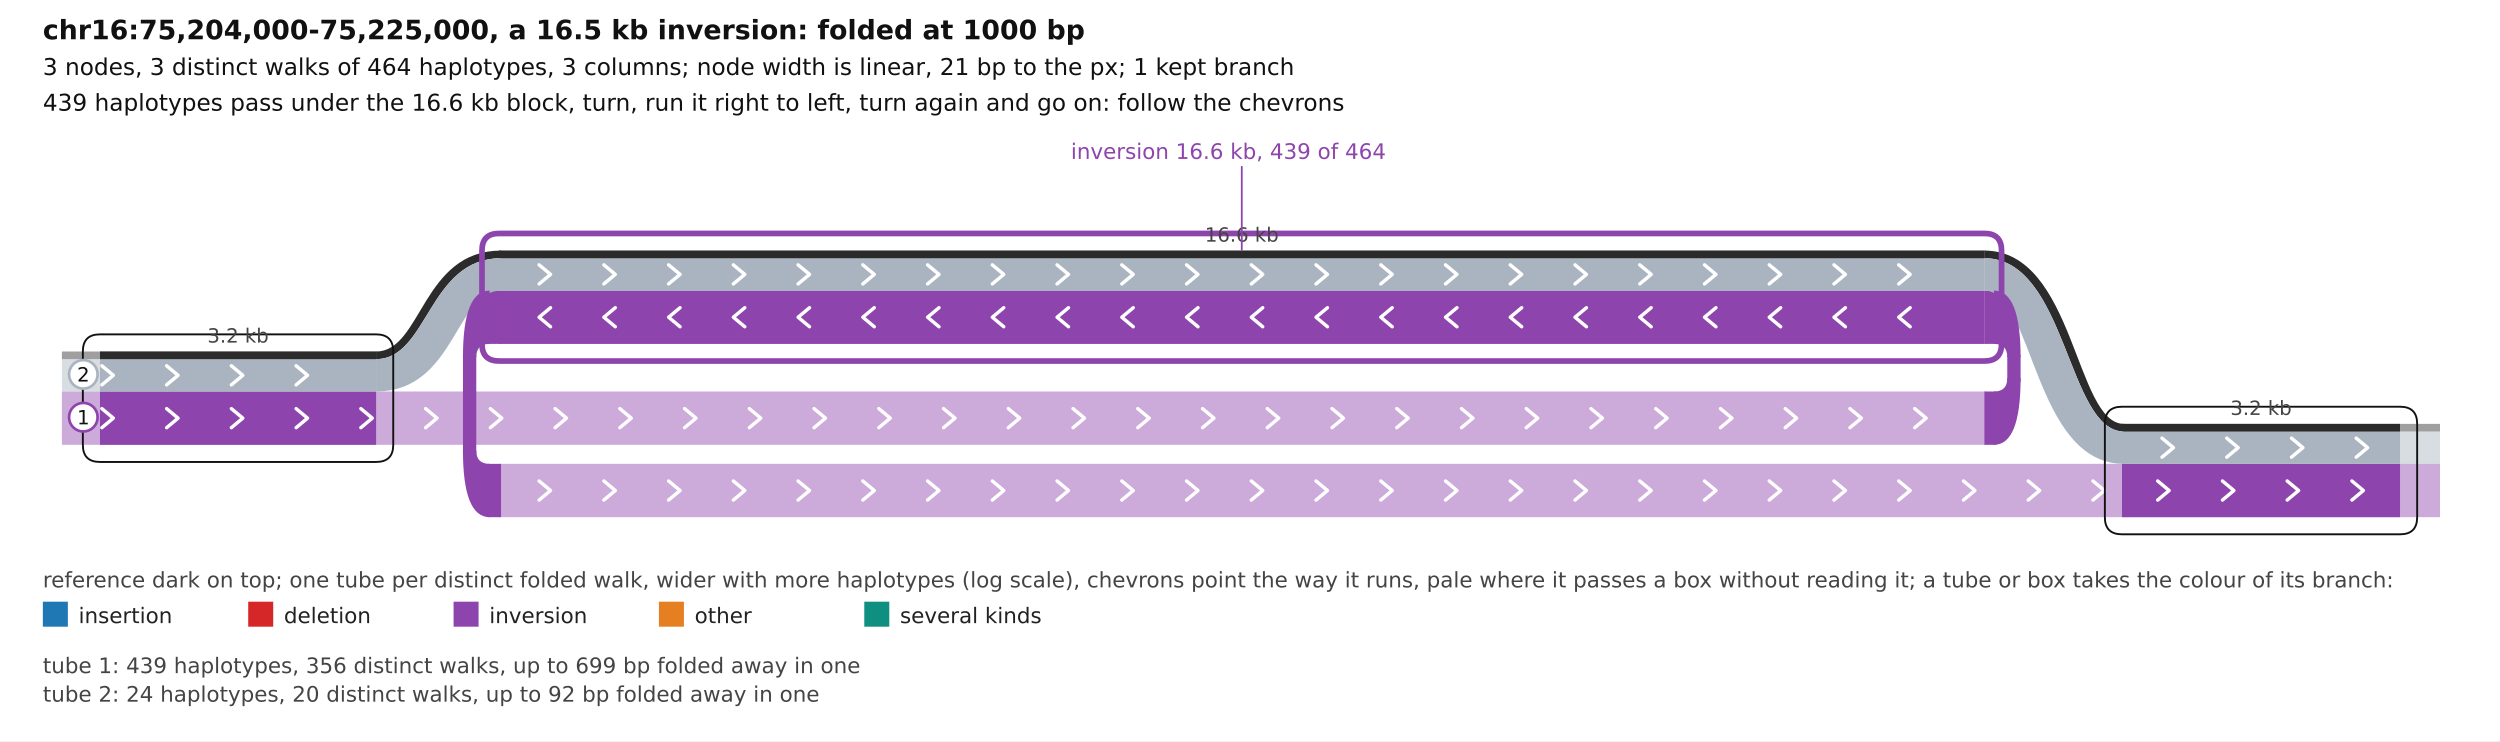
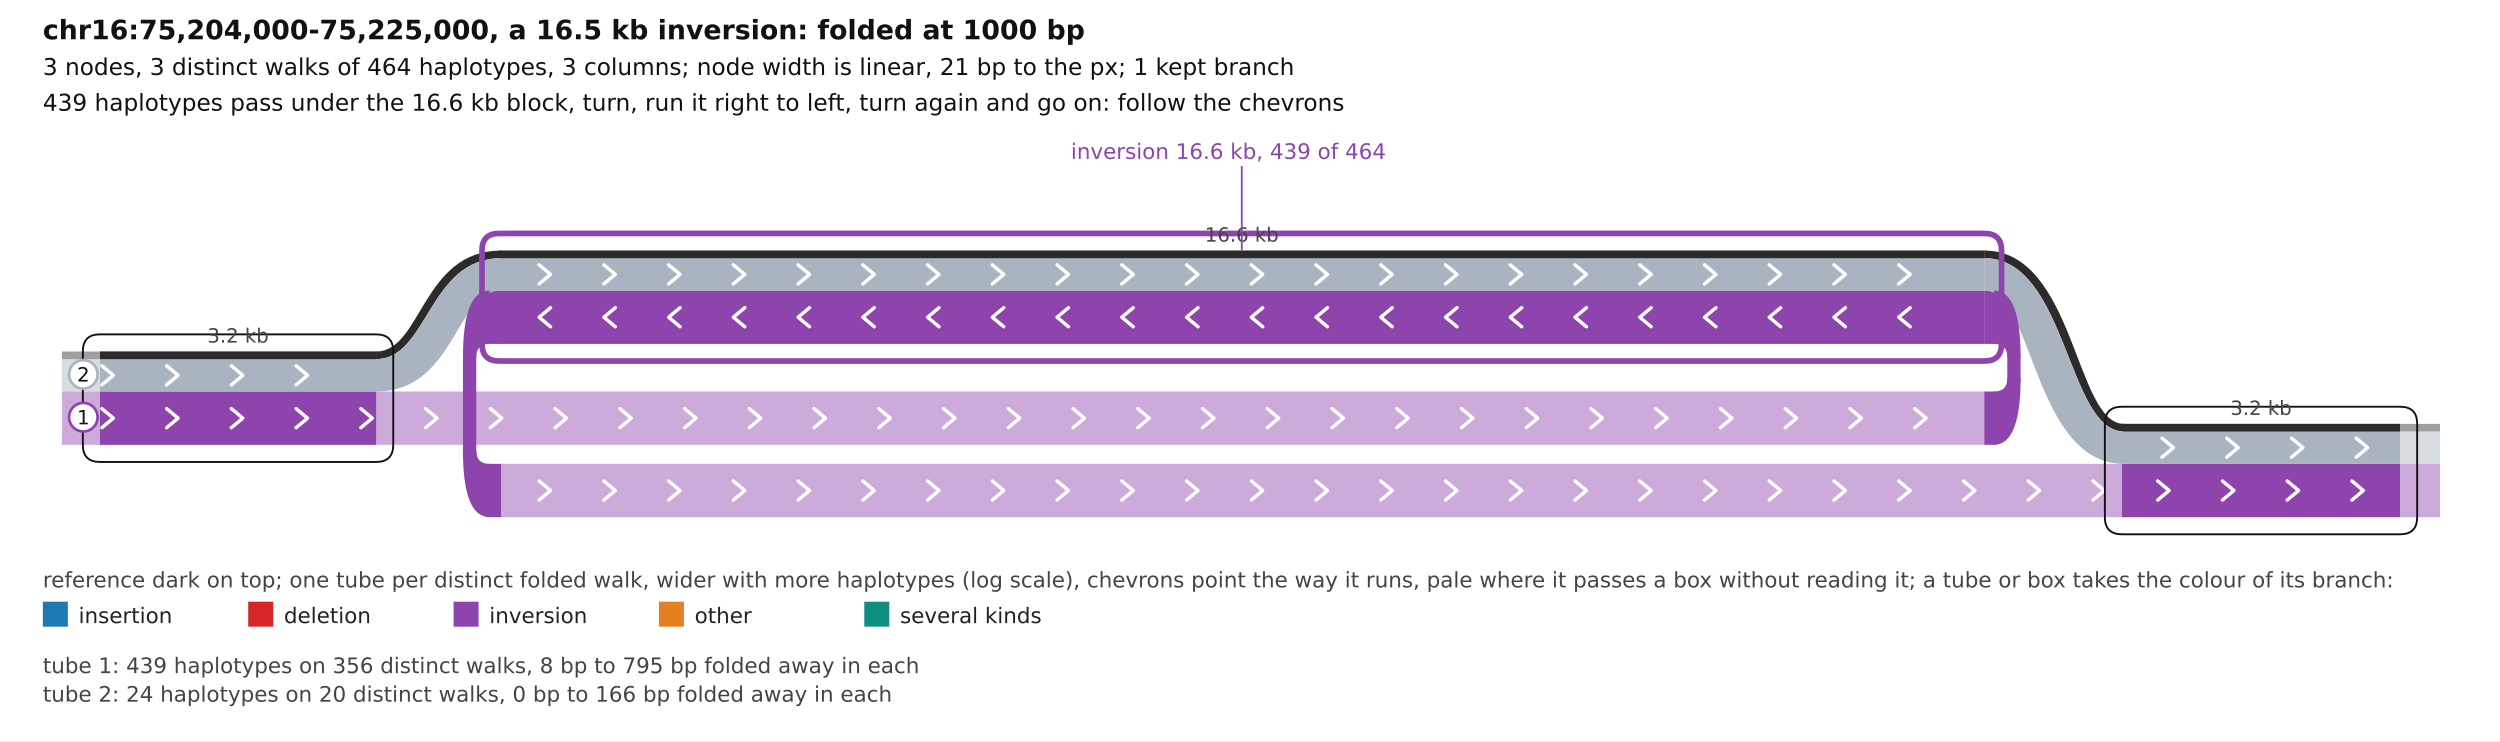
<svg xmlns="http://www.w3.org/2000/svg" width="1400" height="415" viewBox="0 0 1400 415" font-family="DejaVu Sans, Helvetica, Arial, sans-serif">
  <rect width="100%" height="100%" fill="#fff" />
  <text x="24" y="22" font-size="15" font-weight="600" fill="#111">chr16:75,204,000-75,225,000, a 16.5 kb inversion: folded at 1000 bp</text>
  <text x="24" y="42" font-size="13" font-weight="400" fill="#111">3 nodes, 3 distinct walks of 464 haplotypes, 3 columns; node width is linear, 21 bp to the px; 1 kept branch</text>
  <text x="24" y="62" font-size="13" font-weight="400" fill="#111">439 haplotypes pass under the 16.6 kb block, turn, run it right to left, turn again and go on: follow the chevrons</text>
  <g transform="translate(34.66364 175.5173) scale(1.066364)">
    <rect x="1009.611" y="41" width="6" height="28" fill="#8e44ad" />
    <rect x="1021.611" y="22" width="7" height="14" fill="#8e44ad" />
    <rect x="1009.611" y="-12" width="6" height="28" fill="#8e44ad" />
    <rect x="223.611" y="-12" width="7" height="28" fill="#8e44ad" />
    <rect x="210.611" y="22" width="7" height="52" fill="#8e44ad" />
    <rect x="223.611" y="79" width="7" height="28" fill="#8e44ad" />
    <rect x="0" y="41" width="1010.611" height="28" fill="#8e44ad" fill-opacity="0.45" />
    <rect x="20" y="41" width="145" height="28" fill="#8e44ad" />
    <rect x="229.611" y="-12" width="781" height="28" fill="#8e44ad" fill-opacity="0.45" />
    <rect x="229.611" y="-12" width="780" height="28" fill="#8e44ad" />
    <rect x="229.611" y="79" width="1019.249" height="28" fill="#8e44ad" fill-opacity="0.45" />
    <rect x="1081.86" y="79" width="146" height="28" fill="#8e44ad" />
    <rect x="0" y="24" width="166" height="17" fill="#aab4c0" fill-opacity="0.45" />
    <rect x="20" y="24" width="145" height="17" fill="#aab4c0" />
    <rect x="229.611" y="-29" width="781" height="17" fill="#aab4c0" fill-opacity="0.45" />
    <rect x="229.611" y="-29" width="780" height="17" fill="#aab4c0" />
    <rect x="1081.86" y="62" width="167" height="17" fill="#aab4c0" fill-opacity="0.45" />
    <rect x="1081.86" y="62" width="146" height="17" fill="#aab4c0" />
    <rect x="0" y="20" width="166" height="4" fill="#2b2b2b" fill-opacity="0.45" />
    <rect x="20" y="20" width="145" height="4" fill="#2b2b2b" />
    <rect x="229.611" y="-33" width="781" height="4" fill="#2b2b2b" fill-opacity="0.45" />
    <rect x="229.611" y="-33" width="780" height="4" fill="#2b2b2b" />
    <rect x="1081.86" y="58" width="167" height="4" fill="#2b2b2b" fill-opacity="0.45" />
    <rect x="1081.86" y="58" width="146" height="4" fill="#2b2b2b" />
    <path d="M 165 20 C 189.008 20 189.008 -33 230.611 -33 V -29 C 192.36 -29 192.36 24 165 24 Z" fill="#2b2b2b" />
    <path d="M 165 24 C 192.36 24 192.36 -29 230.611 -29 V -12 C 206.603 -12 206.603 41 165 41 Z" fill="#aab4c0" />
    <path d="M 1009.611 -33 C 1057.142 -33 1057.142 58 1082.86 58 V 62 C 1052.987 62 1052.987 -29 1009.611 -29 Z" fill="#2b2b2b" />
    <path d="M 1009.611 -29 C 1052.987 -29 1052.987 62 1082.86 62 V 79 C 1035.33 79 1035.33 -12 1009.611 -12 Z" fill="#aab4c0" />
    <path d="M 1014.611 41 Q 1021.611 41 1021.611 34 H 1028.611 Q 1028.611 69 1014.611 69 Z " fill="#8e44ad" />
    <path d="M 1014.611 -12 Q 1028.611 -12 1028.611 23 H 1021.611 Q 1021.611 16 1014.611 16 Z " fill="#8e44ad" />
    <path d="M 224.611 79 Q 217.611 79 217.611 72 H 210.611 Q 210.611 107 224.611 107 Z " fill="#8e44ad" />
    <path d="M 224.611 -12 Q 210.611 -12 210.611 23 H 217.611 Q 217.611 16 224.611 16 Z " fill="#8e44ad" />
    <path d="M21 50L27 55L21 60" fill="none" stroke="#fff" stroke-width="1.8" stroke-linecap="round" stroke-linejoin="round" />
    <path d="M55 50L61 55L55 60" fill="none" stroke="#fff" stroke-width="1.8" stroke-linecap="round" stroke-linejoin="round" />
    <path d="M89 50L95 55L89 60" fill="none" stroke="#fff" stroke-width="1.8" stroke-linecap="round" stroke-linejoin="round" />
    <path d="M123 50L129 55L123 60" fill="none" stroke="#fff" stroke-width="1.8" stroke-linecap="round" stroke-linejoin="round" />
    <path d="M157 50L163 55L157 60" fill="none" stroke="#fff" stroke-width="1.8" stroke-linecap="round" stroke-linejoin="round" />
    <path d="M191 50L197 55L191 60" fill="none" stroke="#fff" stroke-width="1.8" stroke-linecap="round" stroke-linejoin="round" />
    <path d="M225 50L231 55L225 60" fill="none" stroke="#fff" stroke-width="1.8" stroke-linecap="round" stroke-linejoin="round" />
    <path d="M259 50L265 55L259 60" fill="none" stroke="#fff" stroke-width="1.8" stroke-linecap="round" stroke-linejoin="round" />
    <path d="M293 50L299 55L293 60" fill="none" stroke="#fff" stroke-width="1.8" stroke-linecap="round" stroke-linejoin="round" />
    <path d="M327 50L333 55L327 60" fill="none" stroke="#fff" stroke-width="1.8" stroke-linecap="round" stroke-linejoin="round" />
    <path d="M361 50L367 55L361 60" fill="none" stroke="#fff" stroke-width="1.8" stroke-linecap="round" stroke-linejoin="round" />
    <path d="M395 50L401 55L395 60" fill="none" stroke="#fff" stroke-width="1.8" stroke-linecap="round" stroke-linejoin="round" />
    <path d="M429 50L435 55L429 60" fill="none" stroke="#fff" stroke-width="1.8" stroke-linecap="round" stroke-linejoin="round" />
    <path d="M463 50L469 55L463 60" fill="none" stroke="#fff" stroke-width="1.8" stroke-linecap="round" stroke-linejoin="round" />
    <path d="M497 50L503 55L497 60" fill="none" stroke="#fff" stroke-width="1.8" stroke-linecap="round" stroke-linejoin="round" />
    <path d="M531 50L537 55L531 60" fill="none" stroke="#fff" stroke-width="1.8" stroke-linecap="round" stroke-linejoin="round" />
    <path d="M565 50L571 55L565 60" fill="none" stroke="#fff" stroke-width="1.8" stroke-linecap="round" stroke-linejoin="round" />
    <path d="M599 50L605 55L599 60" fill="none" stroke="#fff" stroke-width="1.8" stroke-linecap="round" stroke-linejoin="round" />
    <path d="M633 50L639 55L633 60" fill="none" stroke="#fff" stroke-width="1.8" stroke-linecap="round" stroke-linejoin="round" />
    <path d="M667 50L673 55L667 60" fill="none" stroke="#fff" stroke-width="1.8" stroke-linecap="round" stroke-linejoin="round" />
    <path d="M701 50L707 55L701 60" fill="none" stroke="#fff" stroke-width="1.8" stroke-linecap="round" stroke-linejoin="round" />
    <path d="M735 50L741 55L735 60" fill="none" stroke="#fff" stroke-width="1.8" stroke-linecap="round" stroke-linejoin="round" />
    <path d="M769 50L775 55L769 60" fill="none" stroke="#fff" stroke-width="1.8" stroke-linecap="round" stroke-linejoin="round" />
    <path d="M803 50L809 55L803 60" fill="none" stroke="#fff" stroke-width="1.8" stroke-linecap="round" stroke-linejoin="round" />
    <path d="M837 50L843 55L837 60" fill="none" stroke="#fff" stroke-width="1.8" stroke-linecap="round" stroke-linejoin="round" />
    <path d="M871 50L877 55L871 60" fill="none" stroke="#fff" stroke-width="1.8" stroke-linecap="round" stroke-linejoin="round" />
    <path d="M905 50L911 55L905 60" fill="none" stroke="#fff" stroke-width="1.8" stroke-linecap="round" stroke-linejoin="round" />
    <path d="M939 50L945 55L939 60" fill="none" stroke="#fff" stroke-width="1.8" stroke-linecap="round" stroke-linejoin="round" />
    <path d="M973 50L979 55L973 60" fill="none" stroke="#fff" stroke-width="1.8" stroke-linecap="round" stroke-linejoin="round" />
    <path d="M256.611 -3L250.611 2L256.611 7" fill="none" stroke="#fff" stroke-width="1.8" stroke-linecap="round" stroke-linejoin="round" />
    <path d="M290.611 -3L284.611 2L290.611 7" fill="none" stroke="#fff" stroke-width="1.8" stroke-linecap="round" stroke-linejoin="round" />
    <path d="M324.611 -3L318.611 2L324.611 7" fill="none" stroke="#fff" stroke-width="1.8" stroke-linecap="round" stroke-linejoin="round" />
    <path d="M358.611 -3L352.611 2L358.611 7" fill="none" stroke="#fff" stroke-width="1.8" stroke-linecap="round" stroke-linejoin="round" />
    <path d="M392.611 -3L386.611 2L392.611 7" fill="none" stroke="#fff" stroke-width="1.8" stroke-linecap="round" stroke-linejoin="round" />
    <path d="M426.611 -3L420.611 2L426.611 7" fill="none" stroke="#fff" stroke-width="1.8" stroke-linecap="round" stroke-linejoin="round" />
    <path d="M460.611 -3L454.611 2L460.611 7" fill="none" stroke="#fff" stroke-width="1.8" stroke-linecap="round" stroke-linejoin="round" />
    <path d="M494.611 -3L488.611 2L494.611 7" fill="none" stroke="#fff" stroke-width="1.8" stroke-linecap="round" stroke-linejoin="round" />
    <path d="M528.611 -3L522.611 2L528.611 7" fill="none" stroke="#fff" stroke-width="1.8" stroke-linecap="round" stroke-linejoin="round" />
    <path d="M562.611 -3L556.611 2L562.611 7" fill="none" stroke="#fff" stroke-width="1.8" stroke-linecap="round" stroke-linejoin="round" />
    <path d="M596.611 -3L590.611 2L596.611 7" fill="none" stroke="#fff" stroke-width="1.8" stroke-linecap="round" stroke-linejoin="round" />
    <path d="M630.611 -3L624.611 2L630.611 7" fill="none" stroke="#fff" stroke-width="1.8" stroke-linecap="round" stroke-linejoin="round" />
    <path d="M664.611 -3L658.611 2L664.611 7" fill="none" stroke="#fff" stroke-width="1.8" stroke-linecap="round" stroke-linejoin="round" />
    <path d="M698.611 -3L692.611 2L698.611 7" fill="none" stroke="#fff" stroke-width="1.8" stroke-linecap="round" stroke-linejoin="round" />
    <path d="M732.611 -3L726.611 2L732.611 7" fill="none" stroke="#fff" stroke-width="1.8" stroke-linecap="round" stroke-linejoin="round" />
    <path d="M766.611 -3L760.611 2L766.611 7" fill="none" stroke="#fff" stroke-width="1.8" stroke-linecap="round" stroke-linejoin="round" />
    <path d="M800.611 -3L794.611 2L800.611 7" fill="none" stroke="#fff" stroke-width="1.8" stroke-linecap="round" stroke-linejoin="round" />
    <path d="M834.611 -3L828.611 2L834.611 7" fill="none" stroke="#fff" stroke-width="1.8" stroke-linecap="round" stroke-linejoin="round" />
    <path d="M868.611 -3L862.611 2L868.611 7" fill="none" stroke="#fff" stroke-width="1.8" stroke-linecap="round" stroke-linejoin="round" />
    <path d="M902.611 -3L896.611 2L902.611 7" fill="none" stroke="#fff" stroke-width="1.8" stroke-linecap="round" stroke-linejoin="round" />
    <path d="M936.611 -3L930.611 2L936.611 7" fill="none" stroke="#fff" stroke-width="1.8" stroke-linecap="round" stroke-linejoin="round" />
    <path d="M970.611 -3L964.611 2L970.611 7" fill="none" stroke="#fff" stroke-width="1.8" stroke-linecap="round" stroke-linejoin="round" />
    <path d="M250.611 88L256.611 93L250.611 98" fill="none" stroke="#fff" stroke-width="1.8" stroke-linecap="round" stroke-linejoin="round" />
    <path d="M284.611 88L290.611 93L284.611 98" fill="none" stroke="#fff" stroke-width="1.8" stroke-linecap="round" stroke-linejoin="round" />
    <path d="M318.611 88L324.611 93L318.611 98" fill="none" stroke="#fff" stroke-width="1.8" stroke-linecap="round" stroke-linejoin="round" />
    <path d="M352.611 88L358.611 93L352.611 98" fill="none" stroke="#fff" stroke-width="1.8" stroke-linecap="round" stroke-linejoin="round" />
    <path d="M386.611 88L392.611 93L386.611 98" fill="none" stroke="#fff" stroke-width="1.8" stroke-linecap="round" stroke-linejoin="round" />
    <path d="M420.611 88L426.611 93L420.611 98" fill="none" stroke="#fff" stroke-width="1.8" stroke-linecap="round" stroke-linejoin="round" />
    <path d="M454.611 88L460.611 93L454.611 98" fill="none" stroke="#fff" stroke-width="1.8" stroke-linecap="round" stroke-linejoin="round" />
    <path d="M488.611 88L494.611 93L488.611 98" fill="none" stroke="#fff" stroke-width="1.8" stroke-linecap="round" stroke-linejoin="round" />
    <path d="M522.611 88L528.611 93L522.611 98" fill="none" stroke="#fff" stroke-width="1.8" stroke-linecap="round" stroke-linejoin="round" />
    <path d="M556.611 88L562.611 93L556.611 98" fill="none" stroke="#fff" stroke-width="1.8" stroke-linecap="round" stroke-linejoin="round" />
    <path d="M590.611 88L596.611 93L590.611 98" fill="none" stroke="#fff" stroke-width="1.8" stroke-linecap="round" stroke-linejoin="round" />
    <path d="M624.611 88L630.611 93L624.611 98" fill="none" stroke="#fff" stroke-width="1.8" stroke-linecap="round" stroke-linejoin="round" />
    <path d="M658.611 88L664.611 93L658.611 98" fill="none" stroke="#fff" stroke-width="1.8" stroke-linecap="round" stroke-linejoin="round" />
    <path d="M692.611 88L698.611 93L692.611 98" fill="none" stroke="#fff" stroke-width="1.8" stroke-linecap="round" stroke-linejoin="round" />
    <path d="M726.611 88L732.611 93L726.611 98" fill="none" stroke="#fff" stroke-width="1.8" stroke-linecap="round" stroke-linejoin="round" />
    <path d="M760.611 88L766.611 93L760.611 98" fill="none" stroke="#fff" stroke-width="1.8" stroke-linecap="round" stroke-linejoin="round" />
    <path d="M794.611 88L800.611 93L794.611 98" fill="none" stroke="#fff" stroke-width="1.8" stroke-linecap="round" stroke-linejoin="round" />
    <path d="M828.611 88L834.611 93L828.611 98" fill="none" stroke="#fff" stroke-width="1.8" stroke-linecap="round" stroke-linejoin="round" />
    <path d="M862.611 88L868.611 93L862.611 98" fill="none" stroke="#fff" stroke-width="1.8" stroke-linecap="round" stroke-linejoin="round" />
    <path d="M896.611 88L902.611 93L896.611 98" fill="none" stroke="#fff" stroke-width="1.8" stroke-linecap="round" stroke-linejoin="round" />
    <path d="M930.611 88L936.611 93L930.611 98" fill="none" stroke="#fff" stroke-width="1.8" stroke-linecap="round" stroke-linejoin="round" />
    <path d="M964.611 88L970.611 93L964.611 98" fill="none" stroke="#fff" stroke-width="1.8" stroke-linecap="round" stroke-linejoin="round" />
    <path d="M998.611 88L1004.611 93L998.611 98" fill="none" stroke="#fff" stroke-width="1.8" stroke-linecap="round" stroke-linejoin="round" />
    <path d="M1032.611 88L1038.611 93L1032.611 98" fill="none" stroke="#fff" stroke-width="1.8" stroke-linecap="round" stroke-linejoin="round" />
    <path d="M1066.611 88L1072.611 93L1066.611 98" fill="none" stroke="#fff" stroke-width="1.8" stroke-linecap="round" stroke-linejoin="round" />
    <path d="M1100.611 88L1106.611 93L1100.611 98" fill="none" stroke="#fff" stroke-width="1.8" stroke-linecap="round" stroke-linejoin="round" />
    <path d="M1134.611 88L1140.611 93L1134.611 98" fill="none" stroke="#fff" stroke-width="1.8" stroke-linecap="round" stroke-linejoin="round" />
    <path d="M1168.611 88L1174.611 93L1168.611 98" fill="none" stroke="#fff" stroke-width="1.8" stroke-linecap="round" stroke-linejoin="round" />
    <path d="M1202.611 88L1208.611 93L1202.611 98" fill="none" stroke="#fff" stroke-width="1.8" stroke-linecap="round" stroke-linejoin="round" />
    <path d="M21 27.5L27 32.5L21 37.5" fill="none" stroke="#fff" stroke-width="1.8" stroke-linecap="round" stroke-linejoin="round" />
    <path d="M55 27.5L61 32.5L55 37.5" fill="none" stroke="#fff" stroke-width="1.8" stroke-linecap="round" stroke-linejoin="round" />
    <path d="M89 27.5L95 32.5L89 37.5" fill="none" stroke="#fff" stroke-width="1.8" stroke-linecap="round" stroke-linejoin="round" />
    <path d="M123 27.5L129 32.5L123 37.5" fill="none" stroke="#fff" stroke-width="1.8" stroke-linecap="round" stroke-linejoin="round" />
    <path d="M250.611 -25.5L256.611 -20.5L250.611 -15.5" fill="none" stroke="#fff" stroke-width="1.8" stroke-linecap="round" stroke-linejoin="round" />
    <path d="M284.611 -25.5L290.611 -20.5L284.611 -15.5" fill="none" stroke="#fff" stroke-width="1.8" stroke-linecap="round" stroke-linejoin="round" />
    <path d="M318.611 -25.5L324.611 -20.5L318.611 -15.5" fill="none" stroke="#fff" stroke-width="1.8" stroke-linecap="round" stroke-linejoin="round" />
    <path d="M352.611 -25.5L358.611 -20.5L352.611 -15.5" fill="none" stroke="#fff" stroke-width="1.8" stroke-linecap="round" stroke-linejoin="round" />
    <path d="M386.611 -25.5L392.611 -20.5L386.611 -15.5" fill="none" stroke="#fff" stroke-width="1.8" stroke-linecap="round" stroke-linejoin="round" />
    <path d="M420.611 -25.5L426.611 -20.5L420.611 -15.5" fill="none" stroke="#fff" stroke-width="1.8" stroke-linecap="round" stroke-linejoin="round" />
    <path d="M454.611 -25.5L460.611 -20.5L454.611 -15.5" fill="none" stroke="#fff" stroke-width="1.8" stroke-linecap="round" stroke-linejoin="round" />
    <path d="M488.611 -25.5L494.611 -20.5L488.611 -15.5" fill="none" stroke="#fff" stroke-width="1.8" stroke-linecap="round" stroke-linejoin="round" />
    <path d="M522.611 -25.5L528.611 -20.5L522.611 -15.5" fill="none" stroke="#fff" stroke-width="1.8" stroke-linecap="round" stroke-linejoin="round" />
    <path d="M556.611 -25.5L562.611 -20.5L556.611 -15.5" fill="none" stroke="#fff" stroke-width="1.8" stroke-linecap="round" stroke-linejoin="round" />
    <path d="M590.611 -25.5L596.611 -20.5L590.611 -15.5" fill="none" stroke="#fff" stroke-width="1.8" stroke-linecap="round" stroke-linejoin="round" />
    <path d="M624.611 -25.5L630.611 -20.5L624.611 -15.5" fill="none" stroke="#fff" stroke-width="1.8" stroke-linecap="round" stroke-linejoin="round" />
    <path d="M658.611 -25.5L664.611 -20.5L658.611 -15.5" fill="none" stroke="#fff" stroke-width="1.8" stroke-linecap="round" stroke-linejoin="round" />
    <path d="M692.611 -25.5L698.611 -20.5L692.611 -15.5" fill="none" stroke="#fff" stroke-width="1.8" stroke-linecap="round" stroke-linejoin="round" />
    <path d="M726.611 -25.5L732.611 -20.5L726.611 -15.5" fill="none" stroke="#fff" stroke-width="1.8" stroke-linecap="round" stroke-linejoin="round" />
    <path d="M760.611 -25.5L766.611 -20.5L760.611 -15.5" fill="none" stroke="#fff" stroke-width="1.8" stroke-linecap="round" stroke-linejoin="round" />
    <path d="M794.611 -25.5L800.611 -20.5L794.611 -15.5" fill="none" stroke="#fff" stroke-width="1.8" stroke-linecap="round" stroke-linejoin="round" />
    <path d="M828.611 -25.5L834.611 -20.5L828.611 -15.5" fill="none" stroke="#fff" stroke-width="1.8" stroke-linecap="round" stroke-linejoin="round" />
    <path d="M862.611 -25.5L868.611 -20.5L862.611 -15.5" fill="none" stroke="#fff" stroke-width="1.8" stroke-linecap="round" stroke-linejoin="round" />
    <path d="M896.611 -25.5L902.611 -20.5L896.611 -15.5" fill="none" stroke="#fff" stroke-width="1.8" stroke-linecap="round" stroke-linejoin="round" />
    <path d="M930.611 -25.5L936.611 -20.5L930.611 -15.5" fill="none" stroke="#fff" stroke-width="1.8" stroke-linecap="round" stroke-linejoin="round" />
    <path d="M964.611 -25.5L970.611 -20.5L964.611 -15.5" fill="none" stroke="#fff" stroke-width="1.8" stroke-linecap="round" stroke-linejoin="round" />
    <path d="M1102.86 65.5L1108.86 70.5L1102.86 75.5" fill="none" stroke="#fff" stroke-width="1.8" stroke-linecap="round" stroke-linejoin="round" />
    <path d="M1136.86 65.5L1142.86 70.5L1136.86 75.5" fill="none" stroke="#fff" stroke-width="1.8" stroke-linecap="round" stroke-linejoin="round" />
    <path d="M1170.86 65.5L1176.86 70.5L1170.86 75.5" fill="none" stroke="#fff" stroke-width="1.8" stroke-linecap="round" stroke-linejoin="round" />
    <path d="M1204.86 65.5L1210.86 70.5L1204.86 75.5" fill="none" stroke="#fff" stroke-width="1.8" stroke-linecap="round" stroke-linejoin="round" />
    <path d="M 11 20 Q 11 11 20 11 L 165 11 Q 174 11 174 20 L 174 69 Q 174 78 165 78 L 20 78 Q 11 78 11 69 L 11 20" fill="none" stroke="#111" stroke-width="1" />
    <path d="M 220.611 -33 Q 220.611 -42 229.611 -42 L 1009.611 -42 Q 1018.611 -42 1018.611 -33 L 1018.611 16 Q 1018.611 25 1009.611 25 L 229.611 25 Q 220.611 25 220.611 16 L 220.611 -33" fill="none" stroke="#8e44ad" stroke-width="3" />
    <path d="M 1072.86 58 Q 1072.86 49 1081.86 49 L 1227.86 49 Q 1236.86 49 1236.86 58 L 1236.86 107 Q 1236.86 116 1227.86 116 L 1081.86 116 Q 1072.86 116 1072.86 107 L 1072.86 58" fill="none" stroke="#111" stroke-width="1" />
  </g>
  <circle cx="46.664" cy="233.634" r="8" fill="#fff" stroke="#8e44ad" stroke-width="1.5" />
  <text x="46.664" y="237.634" font-size="11" text-anchor="middle" fill="#111">1</text>
  <circle cx="46.664" cy="209.641" r="8" fill="#fff" stroke="#aab4c0" stroke-width="1.5" />
  <text x="46.664" y="213.641" font-size="11" text-anchor="middle" fill="#111">2</text>
  <text x="133.302" y="191.845" font-size="11" text-anchor="middle" fill="#444">3.2 kb</text>
  <text x="695.394" y="135.327" font-size="11" text-anchor="middle" fill="#444">16.6 kb</text>
  <text x="1266.165" y="232.366" font-size="11" text-anchor="middle" fill="#444">3.2 kb</text>
  <line x1="695.394" y1="93" x2="695.394" y2="140.327" stroke="#8e44ad" stroke-width="1" />
  <text x="599.694" y="89" font-size="12" fill="#8e44ad" stroke="#fff" stroke-width="4" paint-order="stroke">inversion 16.6 kb, 439 of 464</text>
  <text x="24" y="328.945" font-size="12" fill="#444">reference dark on top; one tube per distinct folded walk, wider with more haplotypes (log scale), chevrons point the way it runs, pale where it passes a box without reading it; a tube or box takes the colour of its branch:</text>
-   <text x="24" y="376.945" font-size="12" fill="#444">tube 1: 439 haplotypes, 356 distinct walks, up to 699 bp folded away in one</text>
-   <text x="24" y="392.945" font-size="12" fill="#444">tube 2: 24 haplotypes, 20 distinct walks, up to 92 bp folded away in one</text>
+   <text x="24" y="376.945" font-size="12" fill="#444">tube 1: 439 haplotypes on 356 distinct walks, 8 bp to 795 bp folded away in each</text>
+   <text x="24" y="392.945" font-size="12" fill="#444">tube 2: 24 haplotypes on 20 distinct walks, 0 bp to 166 bp folded away in each</text>
  <rect x="24" y="336.945" width="14" height="14" fill="#1f77b4" />
  <text x="44" y="348.945" font-size="12" fill="#222">insertion</text>
  <rect x="139" y="336.945" width="14" height="14" fill="#d62728" />
  <text x="159" y="348.945" font-size="12" fill="#222">deletion</text>
  <rect x="254" y="336.945" width="14" height="14" fill="#8e44ad" />
  <text x="274" y="348.945" font-size="12" fill="#222">inversion</text>
  <rect x="369" y="336.945" width="14" height="14" fill="#e67e22" />
  <text x="389" y="348.945" font-size="12" fill="#222">other</text>
  <rect x="484" y="336.945" width="14" height="14" fill="#0e8f80" />
  <text x="504" y="348.945" font-size="12" fill="#222">several kinds</text>
</svg>
